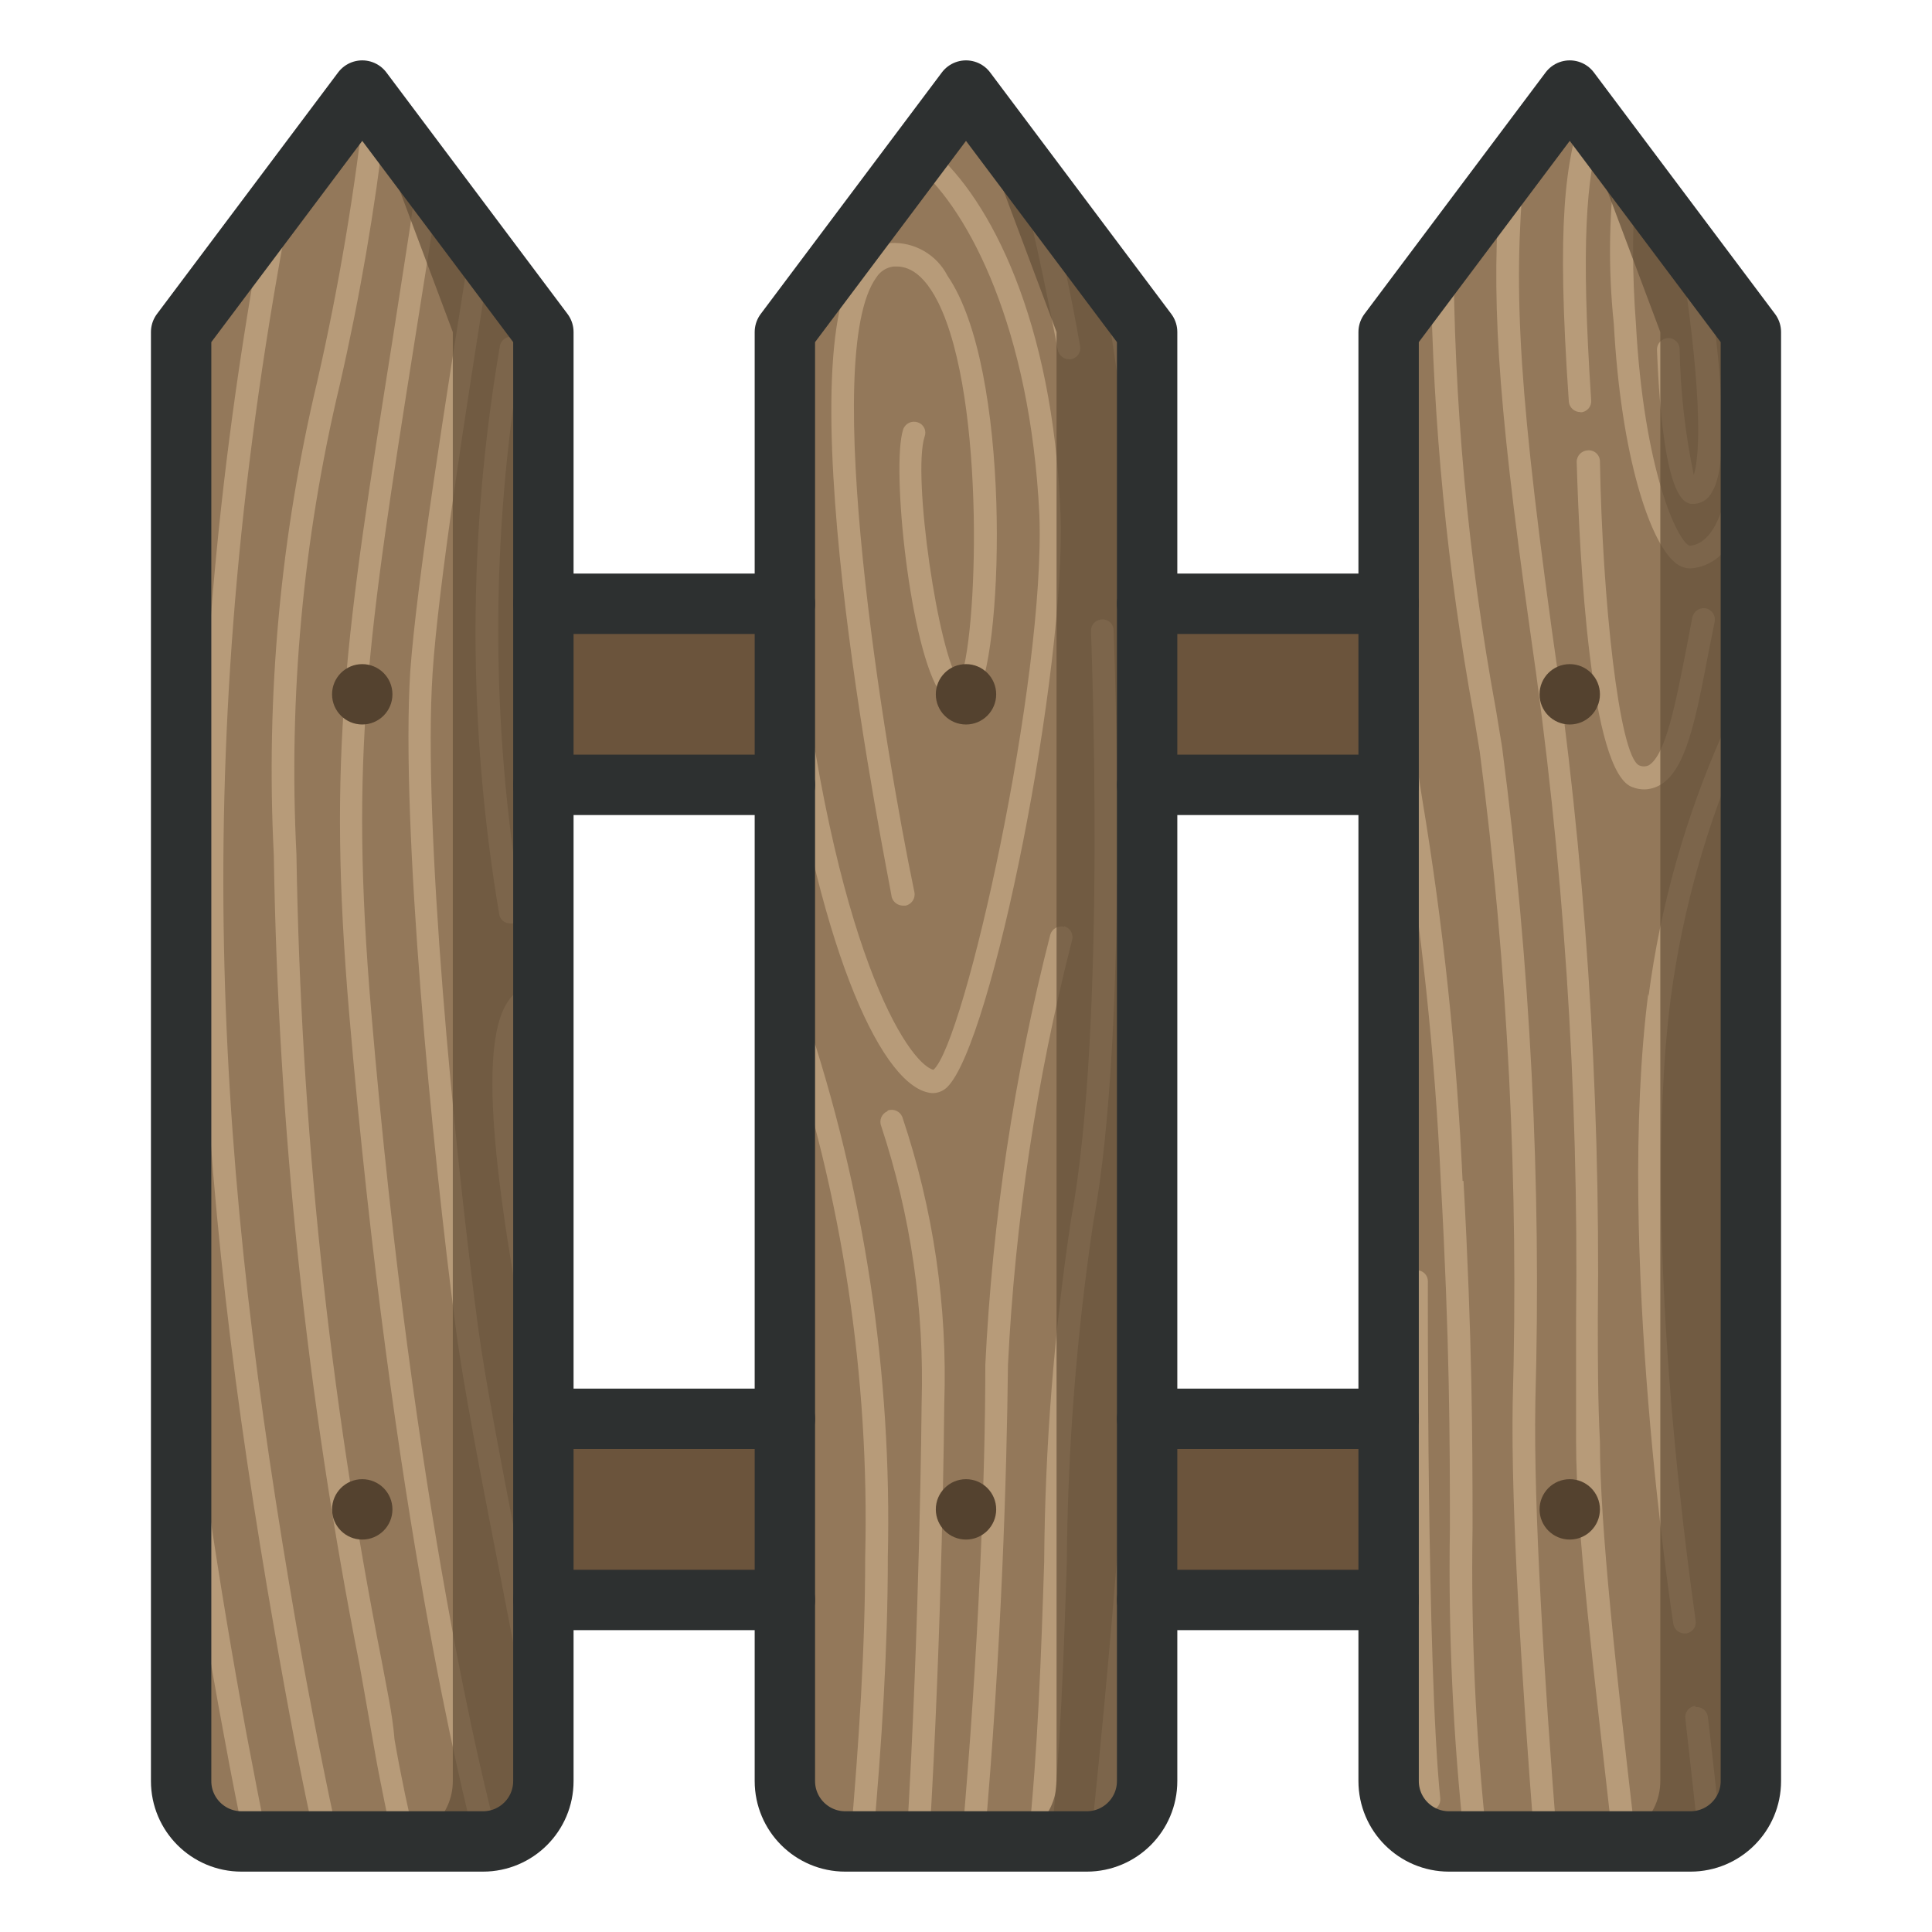
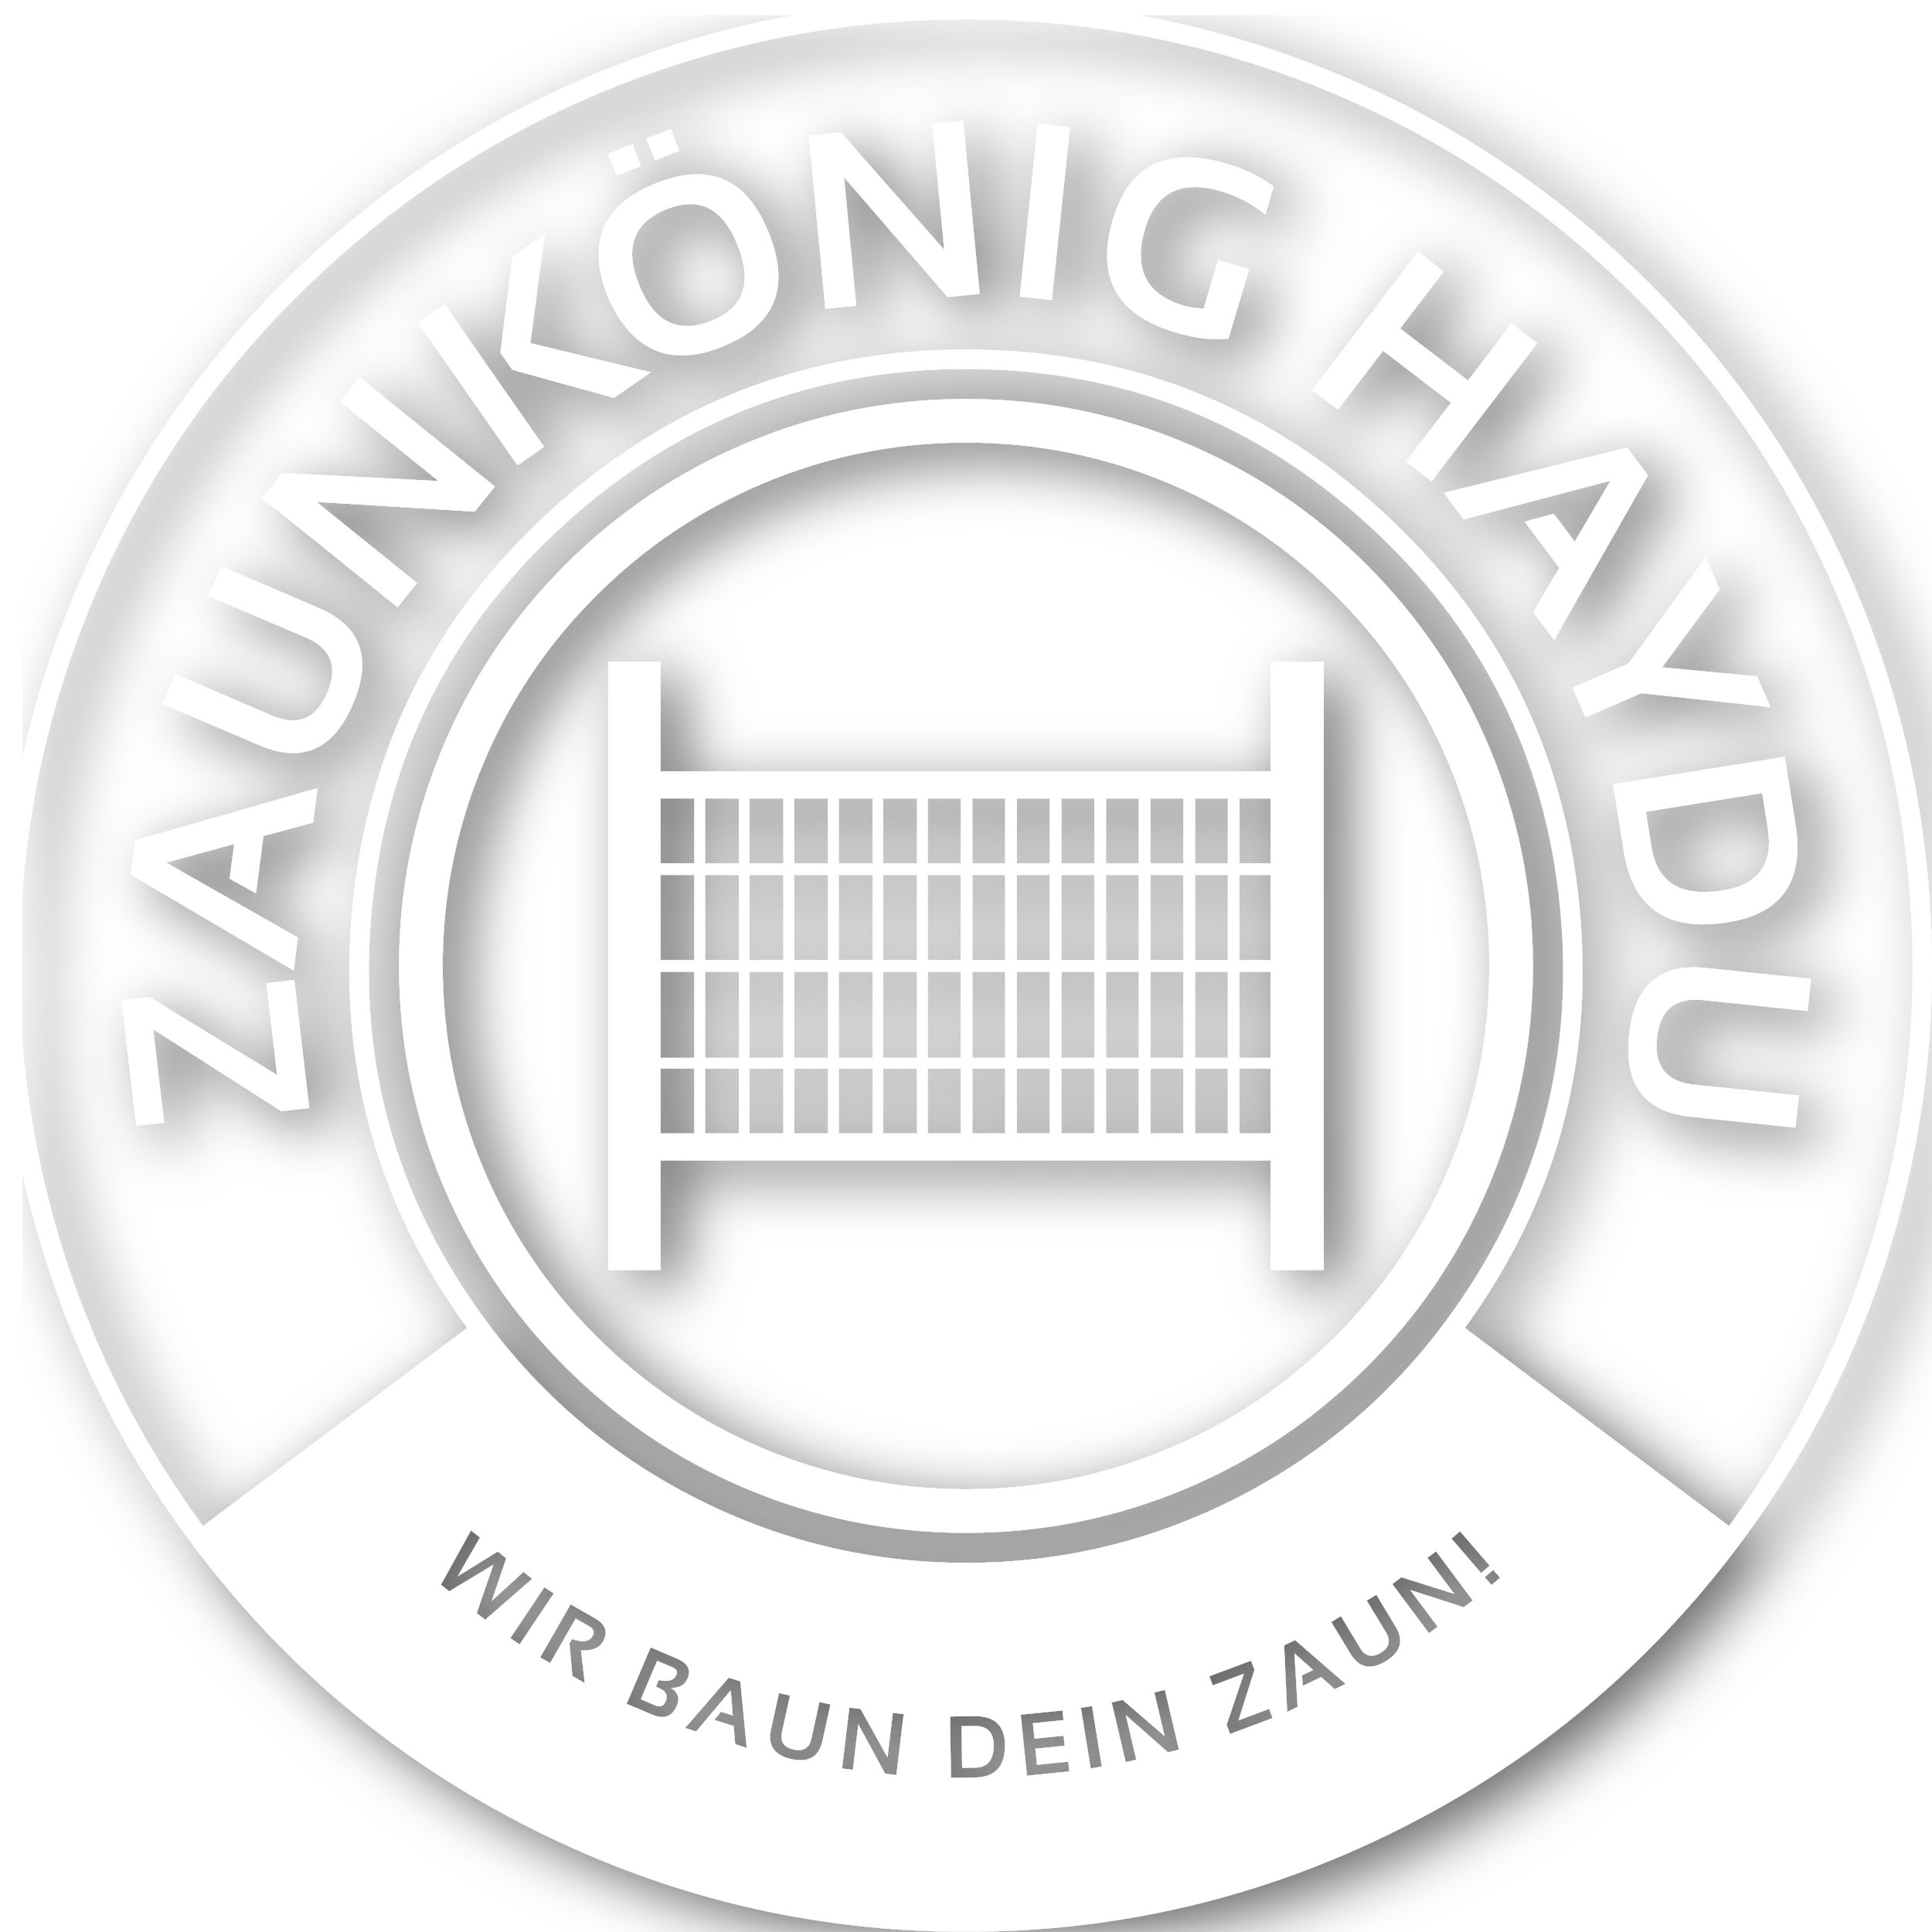
- <svg xmlns="http://www.w3.org/2000/svg" id="icons" viewBox="0 0 64 64">
-   <g id="wooden-fence">
-     <rect x="18" y="47" width="8" height="6" fill="#6b543c" />
-     <rect x="38" y="47" width="8" height="6" fill="#6b543c" />
-     <rect x="38" y="20" width="8" height="6" fill="#6b543c" />
-     <rect x="18" y="20" width="8" height="6" fill="#6b543c" />
-     <path d="M52,3,50.5,5,46,11V59a2,2,0,0,0,2,2h8a2,2,0,0,0,2-2V11Z" fill="#93785a" />
-     <path d="M30.5,5,26,11V59a2,2,0,0,0,2,2h8a2,2,0,0,0,2-2V11L32,3Z" fill="#93785a" />
-     <path d="M10.5,5,6,11V59a2,2,0,0,0,2,2h8a2,2,0,0,0,2-2V11L12,3Z" fill="#93785a" />
-     <path d="M6.07,57.62c.22,1,.42,2,.61,2.87A2,2,0,0,1,6,59V57.28C6,57.39,6.05,57.5,6.07,57.62ZM6,11v2.64c.14-1.09.29-2.17.44-3.22ZM6,42.87v6q.6,4.24,1.43,8.68c.23,1.27.46,2.4.67,3.44h.76c-.22-1.07-.45-2.25-.7-3.58Q6.77,49.86,6,42.87ZM9.35,8.19c.14-.73.25-1.44.37-2.16l-1,1.32-.12.71C5.43,25.65,6.5,39.12,9.08,53.94,9.57,56.76,10,59,10.45,61h.77c-.43-2-.9-4.31-1.41-7.19C7.25,39.07,6.19,25.67,9.35,8.19ZM12.64,55A150.16,150.16,0,0,1,9.82,28.3a54.94,54.94,0,0,1,1.43-15.53A80.8,80.8,0,0,0,12.76,4l-.65-.88a84.2,84.2,0,0,1-1.59,9.47A55.62,55.62,0,0,0,9.07,28.32a150.82,150.82,0,0,0,2.84,26.83c.15.87.31,1.73.46,2.61C12.58,59,12.81,60,13,61h.77c-.24-1-.48-2.11-.7-3.37C13,56.75,12.8,55.89,12.64,55ZM12.3,33.54C11.57,25,12.2,21,13.72,11.4l.61-3.85c.06-.4.12-.8.17-1.21l-.64-.86c-.08.67-.18,1.32-.27,2L13,11.28c-1.53,9.66-2.17,13.66-1.43,22.33C13,50.27,15.41,59.76,15.68,60.79l.06.21H16a2,2,0,0,0,.5-.07,3.18,3.18,0,0,0-.08-.33C16.14,59.58,13.71,50.14,12.3,33.54Zm3.53,10.37C15.05,38,14,27.34,14.33,22.29c.19-2.89,1.08-8.56,1.89-13.67l-.63-.83,0,.26c-.83,5.24-1.78,11.18-2,14.19-.32,5.11.73,15.82,1.51,21.77.25,1.9.81,4.79,1.46,8.13.45,2.31.93,4.83,1.38,7.34A2,2,0,0,0,18,59V55.71c-.24-1.27-.48-2.52-.71-3.71C16.64,48.66,16.08,45.78,15.83,43.91Zm.71-13.61a.36.36,0,0,0,.36.29H17a.38.38,0,0,0,.29-.45,55.19,55.19,0,0,1,0-18.55.37.37,0,1,0-.73-.13A56,56,0,0,0,16.54,30.3Zm.37,2.76c-.94,1.14-.78,4.71.52,11.58a.37.37,0,0,0,.44.3l.13,0V43.6c-1.05-5.81-1.22-9.2-.51-10.06a.38.38,0,0,1,.31-.16.33.33,0,0,1,.2.09v-.81A1.09,1.09,0,0,0,16.91,33.06ZM26,47V59a2,2,0,0,0,.46,1.26A82.59,82.59,0,0,0,26,43.4Zm0-15.67V34A51.17,51.17,0,0,1,28.66,51.6c0,3-.21,6.17-.49,9.4h.75c.29-3.23.49-6.4.49-9.4a52.61,52.61,0,0,0-2.73-18C26.45,32.87,26.23,32.11,26,31.33ZM35.41,11.9h.07a.37.37,0,0,0,.3-.43c-.29-1.68-.64-3.25-1-4.77L33.6,5.13c.54,2,1,4.16,1.44,6.46A.38.38,0,0,0,35.41,11.9ZM26,11v2.37c0-1,.1-1.86.19-2.63Zm9.13,6c-.25-6.39-2.34-10.4-4.21-12-.08-.08-.17-.13-.25-.2l-.45.6.21.16c1.67,1.45,3.7,5.32,4,11.48.21,5.47-2.47,17.5-3.51,18.4-.85-.23-3.33-4-4.55-15.15C26.13,18.52,26,17,26,15.62v8c1.22,8.11,3.28,12.46,4.87,12.59h.05a.69.69,0,0,0,.46-.2C32.88,34.53,35.33,22.12,35.13,17ZM29.91,30H30a.38.38,0,0,0,.29-.45c-1-4.79-3.13-17.79-1.26-20.36a.79.79,0,0,1,.56-.36c.21,0,.85-.09,1.49,1.19,1.59,3.2,1.31,11.27.7,12.55-.69-.85-1.57-6.84-1.15-8.11a.36.36,0,0,0-.23-.47.38.38,0,0,0-.48.23c-.41,1.23.23,7.35,1.25,8.76a.81.81,0,0,0,.67.41.62.62,0,0,0,.55-.4c.86-1.61,1.11-10.78-1-13.85A2,2,0,0,0,29.5,8.05a1.52,1.52,0,0,0-1.08.67c-2.46,3.35,1,20.24,1.12,21A.39.39,0,0,0,29.91,30Zm-.51,6.81a.38.38,0,0,0-.21.49,26.75,26.75,0,0,1,1.34,9.19c0,.08-.06,7.34-.5,14.53h.75c.44-7.19.5-14.44.5-14.52A26.9,26.9,0,0,0,29.89,37,.38.38,0,0,0,29.4,36.79Zm5.85-6.11a.38.38,0,0,0-.46.27,71.31,71.31,0,0,0-2.15,14.24c0,3.59-.21,9.39-.78,15.81h.75c.57-6.42.74-12.21.78-15.8a70.73,70.73,0,0,1,2.12-14.06A.38.38,0,0,0,35.25,30.68Zm1.64-9.82a.36.36,0,0,0-.39-.36.37.37,0,0,0-.36.39c0,.13.53,13.06-.65,19.42a79.56,79.56,0,0,0-.9,11.4c-.1,3.1-.21,6.27-.53,9.29h.75c.32-3,.43-6.18.53-9.27a80.68,80.68,0,0,1,.88-11.28C37.43,34,36.89,21,36.89,20.86Zm0,39.91c.32-3.11.73-7.43,1.09-12.36V31.92C37.84,43.24,36.79,54.76,36.13,61A2.06,2.06,0,0,0,36.91,60.77ZM36.45,8.93A94.47,94.47,0,0,1,37.9,22.69c.05,1.23.08,2.48.1,3.74V14.17c-.17-1.41-.35-2.7-.55-3.91Zm12,30.19a106.34,106.34,0,0,0-1.34-12.67c-.37-2.36-.76-4.8-1.08-9L46,16.69v7.25c.13.93.27,1.79.4,2.63a107.74,107.74,0,0,1,1.33,12.59c.29,5.21.3,8.54.3,11.47A83.17,83.17,0,0,0,48.51,61h.75a83.25,83.25,0,0,1-.48-10.37C48.78,47.69,48.77,44.35,48.48,39.12ZM46,59a2,2,0,0,0,.32,1.09c-.12-1.24-.23-2.52-.32-3.8Zm1.3-16.55a.36.36,0,0,0-.37-.37h0a.38.38,0,0,0-.38.37c0,.13,0,12.75.46,17.19a.38.38,0,0,0,.37.34h0a.37.37,0,0,0,.33-.41C47.26,55.15,47.3,42.57,47.3,42.44Zm3.56,4a137.78,137.78,0,0,0-1.1-21.69l-.2-1.22A85.6,85.6,0,0,1,48.15,8.13l-.75,1a87.89,87.89,0,0,0,1.42,14.56l.2,1.22a137.12,137.12,0,0,1,1.09,21.56c-.06,3.48.29,9,.72,14.53h.75C51.15,55.5,50.8,50,50.86,46.48Zm2.07-2.79A146.08,146.08,0,0,0,51.4,20.82C50.19,12,50.14,9.09,50.55,4.93l-.86,1.14c-.28,3.63-.14,6.78,1,14.85a145.79,145.79,0,0,1,1.52,22.77c0,1.36,0,2.71,0,4.1,0,2.81.59,7.63,1.22,13.21h.76C53.54,55.4,53,50.57,53,47.77,52.93,46.39,52.93,45.05,52.93,43.69Zm-.57-30h0a.37.37,0,0,0,.35-.4C52.36,8,52.56,5.94,53,4.34l-.56-.74c-.58,1.78-.89,3.68-.47,9.71A.38.38,0,0,0,52.36,13.65Zm5-3.46c0,.51.07,1.05.09,1.66.15,3.92-.39,6.13-1.48,6.22-.41-.16-1.52-2.52-1.78-7.39a30.87,30.87,0,0,1,0-4.75l-.63-.84a23.09,23.09,0,0,0-.1,5.63c.24,4.43,1.2,7.19,2,7.88a.79.79,0,0,0,.52.22H56c1-.08,1.65-.95,2-2.62V11ZM56,16.69l.14,0a.69.69,0,0,0,.57-.39c.65-1,.22-4.8-.15-7.27l-1-1.29c.47,2.74.94,6.64.55,8a22.42,22.42,0,0,1-.47-4.17.37.37,0,0,0-.39-.37.38.38,0,0,0-.36.39C55.08,16.44,55.76,16.63,56,16.69Zm-3.4-1.77h0a.38.38,0,0,0-.37.38c.09,3.1.44,10.34,1.86,10.78a1.07,1.07,0,0,0,.39.07A1.1,1.1,0,0,0,55,26c.85-.5,1.17-2.14,1.6-4.4l.2-1a.38.38,0,0,0-.3-.45.39.39,0,0,0-.44.3l-.19,1c-.36,1.83-.69,3.56-1.25,3.9a.38.38,0,0,1-.33,0C53.63,25,53.08,19.85,53,15.28A.37.37,0,0,0,52.58,14.92Zm2,18c-1.08,8.43.81,20.75.83,20.87a.38.38,0,0,0,.37.32h.06a.37.37,0,0,0,.31-.43c0-.12-1.89-12.33-.82-20.65a31.1,31.1,0,0,1,2.39-8.45c.09-.21.17-.41.25-.62V21.88c-.3.84-.62,1.64-.94,2.45A31.51,31.51,0,0,0,54.61,33Zm1.56,23.59a.37.37,0,0,0-.33.42c0,.05.18,1.57.44,4a2.26,2.26,0,0,0,.73-.25c-.25-2.34-.42-3.79-.43-3.84A.37.37,0,0,0,56.17,56.55Zm1.48-4c.1,1.16.22,2.43.35,3.76V47.43A63.29,63.29,0,0,1,58,38V33.3C56.5,39.32,57.16,46.9,57.65,52.56Z" fill="#b79b79" />
-     <g opacity="0.7">
-       <path d="M58,11V59a2,2,0,0,1-2,2H53a2,2,0,0,0,2-2V11L52,3Z" fill="#634e37" />
-       <path d="M38,11V59a2,2,0,0,1-2,2H33a2,2,0,0,0,2-2V11L32,3Z" fill="#634e37" />
-       <path d="M18,11V59a2,2,0,0,1-2,2H13a2,2,0,0,0,2-2V11L12,3Z" fill="#634e37" />
+ <svg xmlns="http://www.w3.org/2000/svg" contrastcolor="e4f1e2" template="Contrast" presentation="2.5" layouttype="undefined" specialfontid="undefined" id1="039" id2="040" companyname="Zaunkönig Haydu" companytagline="Wir baun dein Zaun!" version="1.1" viewBox="145.987 106 258.026 258" class="svg-third-tile" style="width: auto; inset: auto 50px 50px auto; filter: drop-shadow(rgba(0, 0, 0, 0.6) 3px 2px 4px); height: 22%;">
+   <g fill="none" fill-rule="none" stroke="none" stroke-width="1" stroke-linecap="butt" stroke-linejoin="miter" stroke-miterlimit="10" stroke-dasharray="" stroke-dashoffset="0" font-family="none" font-weight="none" font-size="none" text-anchor="none" style="mix-blend-mode: normal; fill: rgb(255, 255, 255);">
+     <g data-paper-data="{&quot;isGlobalGroup&quot;:true,&quot;bounds&quot;:{&quot;x&quot;:145.98688770025768,&quot;y&quot;:106,&quot;width&quot;:258.02622459948464,&quot;height&quot;:258}}" style="fill: rgb(255, 255, 255);">
+       <g data-paper-data="{&quot;fillRule&quot;:&quot;evenodd&quot;,&quot;fillRuleOriginal&quot;:&quot;evenodd&quot;,&quot;isIcon&quot;:true,&quot;iconStyle&quot;:&quot;standalone&quot;,&quot;selectedEffects&quot;:{&quot;container&quot;:&quot;circle_simple_outline3&quot;,&quot;transformation&quot;:&quot;&quot;,&quot;pattern&quot;:&quot;&quot;},&quot;bounds&quot;:{&quot;x&quot;:199.28479263987967,&quot;y&quot;:159.28474522734479,&quot;width&quot;:151.43048045469337,&quot;height&quot;:151.43060917071114},&quot;widthRatioIconToContainer&quot;:0.6311341594013681,&quot;heightRatioIconToContainer&quot;:0.5363354889367563,&quot;relativeBoundsIconToContainer&quot;:{&quot;top&quot;:-2.649583565415582e-7,&quot;left&quot;:1.324792837446968e-7},&quot;iconType&quot;:&quot;icon&quot;,&quot;rawIconId&quot;:&quot;1331811&quot;,&quot;combineTerms&quot;:&quot;zaun&quot;,&quot;isDetailed&quot;:true,&quot;blockLetter&quot;:&quot;O&quot;,&quot;suitableAsStandaloneIcon&quot;:true}" fill="#000000" fill-rule="evenodd" style="fill: rgb(255, 255, 255);">
+         <path d="M234.197,260.995v14.614h-6.984v-81.218h6.984v14.614h81.476v-14.614h7.113v81.218h-7.113v-14.614zM238.724,212.626h-4.526v8.665h4.526zM244.673,212.626h-4.526v8.665h4.526zM250.622,212.626h-4.526v8.665h4.526zM256.571,212.626h-4.526v8.665h4.526zM262.52,212.626h-4.526v8.665h4.526zM268.469,212.626h-4.526v8.665h4.526zM274.289,212.626h-4.397v8.665h4.397zM280.238,212.626h-4.397v8.665h4.397zM286.187,212.626h-4.397v8.665h4.397zM292.136,212.626h-4.397v8.665h4.397zM298.085,212.626h-4.397v8.665h4.397zM304.034,212.626h-4.397v8.665h4.397zM309.983,212.626h-4.397v8.665h4.397zM315.674,212.626h-4.138v8.665h4.138zM234.197,234.224h4.526v-11.381h-4.526zM240.146,234.224h4.526v-11.381h-4.526zM246.095,234.224h4.526v-11.381h-4.526zM252.044,234.224h4.526v-11.381h-4.526zM257.993,234.224h4.526v-11.381h-4.526zM263.943,234.224h4.526v-11.381h-4.526zM269.892,234.224h4.397v-11.381h-4.397zM275.841,234.224h4.397v-11.381h-4.397zM281.79,234.224h4.397v-11.381h-4.397zM287.739,234.224h4.397v-11.381h-4.397zM293.688,234.224h4.397v-11.381h-4.397zM299.637,234.224h4.397v-11.381h-4.397zM305.586,234.224h4.397v-11.381h-4.397zM311.535,234.224h4.138v-11.381h-4.138zM234.197,247.286h4.526v-11.51h-4.526zM240.146,247.286h4.526v-11.51h-4.526zM246.095,247.286h4.526v-11.51h-4.526zM252.044,247.286h4.526v-11.51h-4.526zM257.993,247.286h4.526v-11.51h-4.526zM263.943,247.286h4.526v-11.51h-4.526zM269.892,247.286h4.397v-11.51h-4.397zM275.841,247.286h4.397v-11.51h-4.397zM281.79,247.286h4.397v-11.51h-4.397zM287.739,247.286h4.397v-11.51h-4.397zM293.688,247.286h4.397v-11.51h-4.397zM299.637,247.286h4.397v-11.51h-4.397zM305.586,247.286h4.397v-11.51h-4.397zM311.535,247.286h4.138v-11.51h-4.138zM238.724,248.709h-4.526v8.665h4.526zM244.673,248.709h-4.526v8.665h4.526zM250.622,248.709h-4.526v8.665h4.526zM256.571,248.709h-4.526v8.665h4.526zM262.52,248.709h-4.526v8.665h4.526zM268.469,248.709h-4.526v8.665h4.526zM274.289,248.709h-4.397v8.665h4.397zM280.238,248.709h-4.397v8.665h4.397zM286.187,248.709h-4.397v8.665h4.397zM292.136,248.709h-4.397v8.665h4.397zM298.085,248.709h-4.397v8.665h4.397zM304.034,248.709h-4.397v8.665h4.397zM309.983,248.709h-4.397v8.665h4.397zM315.674,248.709h-4.138v8.665h4.138zM221.461,181.461c6.985,-6.985 15.007,-12.394 24.066,-16.225c9.38,-3.968 19.204,-5.951 29.473,-5.951c10.268,0 20.093,1.984 29.473,5.951c9.059,3.832 17.081,9.24 24.066,16.225c6.985,6.985 12.393,15.007 16.225,24.066c3.968,9.38 5.951,19.205 5.951,29.473c0,10.268 -1.984,20.092 -5.951,29.473c-3.831,9.059 -9.24,17.081 -16.225,24.066c-6.985,6.985 -15.007,12.394 -24.066,16.225c-9.38,3.968 -19.205,5.951 -29.473,5.951c-10.268,0 -20.092,-1.984 -29.473,-5.951c-9.059,-3.831 -17.081,-9.24 -24.066,-16.225c-6.985,-6.985 -12.394,-15.007 -16.225,-24.066c-3.968,-9.38 -5.951,-19.204 -5.951,-29.473c0,-10.268 1.984,-20.092 5.951,-29.473c3.832,-9.059 9.24,-17.081 16.225,-24.066zM225.58,284.42c6.45,6.45 13.855,11.443 22.217,14.979c8.655,3.661 17.723,5.491 27.204,5.491c9.481,0 18.549,-1.83 27.204,-5.491c8.361,-3.537 15.767,-8.53 22.216,-14.979c6.45,-6.45 11.443,-13.855 14.979,-22.217c3.661,-8.655 5.491,-17.723 5.491,-27.204c0,-9.481 -1.83,-18.549 -5.491,-27.204c-3.536,-8.361 -8.53,-15.767 -14.979,-22.217c-6.45,-6.45 -13.855,-11.443 -22.216,-14.979c-8.655,-3.661 -17.723,-5.491 -27.204,-5.491c-9.481,0 -18.549,1.83 -27.204,5.491c-8.361,3.537 -15.767,8.53 -22.217,14.979c-6.45,6.45 -11.443,13.855 -14.979,22.217c-3.661,8.655 -5.491,17.723 -5.491,27.204c0,9.481 1.83,18.549 5.491,27.204c3.537,8.361 8.53,15.767 14.979,22.217z" data-paper-data="{&quot;isPathIcon&quot;:true}" style="fill: rgb(255, 255, 255);" />
+       </g>
+       <g data-paper-data="{&quot;isPrimaryText&quot;:true}" fill="#48a23f" fill-rule="nonzero" style="fill: rgb(255, 255, 255);">
+         <path d="M162.224,239.591l3.708,-0.435l17.079,10.432l-1.441,-12.268l3.708,-0.435l2.007,17.088l-3.708,0.435l-17.141,-10.964l1.466,12.478l-3.708,0.435z" data-paper-data="{&quot;glyphName&quot;:&quot;Z&quot;,&quot;glyphIndex&quot;:0,&quot;firstGlyphOfWord&quot;:true,&quot;word&quot;:1}" style="fill: rgb(255, 255, 255);" />
+         <path d="M185.777,231.224l-0.574,4.378l-21.735,-12.785l0.601,-4.587l24.322,-6.963l-0.601,4.587l-6.621,1.801l-1.002,7.645l-3.51,-1.95l0.607,-4.635l-9.117,2.489z" data-paper-data="{&quot;glyphName&quot;:&quot;A&quot;,&quot;glyphIndex&quot;:1,&quot;word&quot;:1}" style="fill: rgb(255, 255, 255);" />
+         <path d="M180.669,205.539l-12.958,-5.531l1.689,-3.956l12.958,5.531c3.404,1.453 5.849,0.437 7.336,-3.046c1.487,-3.483 0.528,-5.952 -2.876,-7.404l-12.958,-5.531l1.689,-3.956l12.958,5.531c5.693,2.43 7.233,6.705 4.621,12.826c-2.612,6.121 -6.765,7.967 -12.458,5.537z" data-paper-data="{&quot;glyphName&quot;:&quot;U&quot;,&quot;glyphIndex&quot;:2,&quot;word&quot;:1}" style="fill: rgb(255, 255, 255);" />
+         <path d="M199.084,187.09l-18.069,-14.57l2.7,-3.348l20.859,1.077l-13.166,-10.617l2.598,-3.222l18.069,14.57l-2.7,3.348l-21.137,-1.301l13.444,10.841z" data-paper-data="{&quot;glyphName&quot;:&quot;N&quot;,&quot;glyphIndex&quot;:3,&quot;word&quot;:1}" style="fill: rgb(255, 255, 255);" />
+         <path d="M205.344,146.641l13.292,19.029l-3.526,2.463l-13.292,-19.029zM218.731,137.29l-1.917,14.546l16.061,3.888l-4.884,3.411l-13.568,-3.749l-1.599,-2.289l1.595,-12.796z" data-paper-data="{&quot;glyphName&quot;:&quot;K&quot;,&quot;glyphIndex&quot;:4,&quot;word&quot;:1}" style="fill: rgb(255, 255, 255);" />
+         <path d="M231.306,143.982c1.99,5.02 5.213,6.646 9.67,4.88c4.346,-1.723 5.524,-5.094 3.534,-10.114c-1.958,-4.939 -5.11,-6.548 -9.456,-4.825c-4.456,1.767 -5.706,5.12 -3.748,10.059zM227.193,145.717c-2.899,-7.313 -0.737,-12.402 6.485,-15.265c7.112,-2.82 12.118,-0.573 15.017,6.741c2.883,7.273 0.769,12.319 -6.343,15.139c-6.901,2.736 -11.954,0.531 -15.159,-6.615zM235.569,123.242l1.137,2.867l-3.244,1.286l-1.137,-2.867zM230.439,125.276l1.137,2.867l-3.244,1.286l-1.137,-2.867z" data-paper-data="{&quot;glyphName&quot;:&quot;Ö&quot;,&quot;glyphIndex&quot;:5,&quot;word&quot;:1}" style="fill: rgb(255, 255, 255);" />
+         <path d="M256.22,147.223l-2.206,-23.107l4.282,-0.409l13.807,15.673l-1.607,-16.837l4.12,-0.393l2.206,23.107l-4.282,0.409l-13.841,-16.028l1.641,17.193z" data-paper-data="{&quot;glyphName&quot;:&quot;N&quot;,&quot;glyphIndex&quot;:6,&quot;word&quot;:1}" style="fill: rgb(255, 255, 255);" />
+         <path d="M288.877,122.969l-2.407,23.087l-4.278,-0.446l2.407,-23.087z" data-paper-data="{&quot;glyphName&quot;:&quot;I&quot;,&quot;glyphIndex&quot;:7,&quot;word&quot;:1}" style="fill: rgb(255, 255, 255);" />
+         <path d="M310.046,151.208c-2.029,0.254 -4.392,-0.019 -7.088,-0.822c-7.852,-2.336 -10.628,-7.367 -8.329,-15.095c2.175,-7.312 7.256,-9.78 15.243,-7.404c2.437,0.725 4.508,1.736 6.21,3.033l-1.111,3.734c-1.672,-1.401 -3.623,-2.433 -5.853,-3.096c-5.342,-1.589 -8.745,0.08 -10.211,5.006c-1.589,5.342 0.137,8.762 5.177,10.262c0.747,0.222 1.634,0.351 2.663,0.386l1.926,-6.472l4.123,1.227z" data-paper-data="{&quot;glyphName&quot;:&quot;G&quot;,&quot;glyphIndex&quot;:8,&quot;lastGlyphOfWord&quot;:true,&quot;word&quot;:1}" style="fill: rgb(255, 255, 255);" />
+         <path d="M321.26,158.081l14.107,-18.433l3.416,2.614l-5.82,7.605l9.088,6.955l5.82,-7.605l3.416,2.614l-14.107,18.433l-3.416,-2.614l6.018,-7.863l-9.088,-6.955l-6.018,7.863z" data-paper-data="{&quot;glyphName&quot;:&quot;H&quot;,&quot;glyphIndex&quot;:9,&quot;firstGlyphOfWord&quot;:true,&quot;word&quot;:2}" style="fill: rgb(255, 255, 255);" />
+         <path d="M341.468,175.358l-2.65,-3.531l24.48,-6.051l2.777,3.7l-12.526,21.981l-2.777,-3.7l3.475,-5.916l-4.628,-6.167l3.873,-1.059l2.806,3.739l4.78,-8.153z" data-paper-data="{&quot;glyphName&quot;:&quot;A&quot;,&quot;glyphIndex&quot;:10,&quot;word&quot;:2}" style="fill: rgb(255, 255, 255);" />
+         <path d="M373.799,180.46l1.835,4.247l-7.679,10.425l12.7,1.197l1.77,4.098l-17.244,-1.851l-7.451,3.219l-1.706,-3.949l7.451,-3.219z" data-paper-data="{&quot;glyphName&quot;:&quot;Y&quot;,&quot;glyphIndex&quot;:11,&quot;word&quot;:2}" style="fill: rgb(255, 255, 255);" />
+         <path d="M366.543,219.133c0.762,4.755 3.942,6.684 9.541,5.787c4.766,-0.763 6.767,-3.523 6.006,-8.277l-0.757,-4.728l-15.547,2.491zM361.419,210.748l22.92,-3.672l1.438,8.975c1.215,7.586 -1.789,11.958 -9.012,13.115c-8.057,1.291 -12.693,-1.857 -13.908,-9.444z" data-paper-data="{&quot;glyphName&quot;:&quot;D&quot;,&quot;glyphIndex&quot;:12,&quot;word&quot;:2}" style="fill: rgb(255, 255, 255);" />
+         <path d="M373.83,235.281l14.014,1.458l-0.445,4.278l-14.014,-1.458c-3.681,-0.383 -5.718,1.309 -6.11,5.076c-0.392,3.767 1.252,5.842 4.934,6.225l14.014,1.458l-0.445,4.278l-14.014,-1.458c-6.157,-0.641 -8.89,-4.271 -8.202,-10.89c0.689,-6.619 4.112,-9.609 10.268,-8.968z" data-paper-data="{&quot;glyphName&quot;:&quot;U&quot;,&quot;glyphIndex&quot;:13,&quot;lastGlyphOfWord&quot;:true,&quot;word&quot;:2}" style="fill: rgb(255, 255, 255);" />
+       </g>
+       <g data-paper-data="{&quot;isContainerElementsWrapper&quot;:true}" fill="#48a23f" fill-rule="evenodd" style="fill: rgb(255, 255, 255);">
+         <path d="M188.198,139.572c-12.103,11.009 -21.748,23.814 -28.936,38.414c-6.964,14.145 -11.192,29.088 -12.686,44.829c-1.493,15.741 -0.151,31.212 4.028,46.414c4.313,15.692 11.378,30.082 21.195,43.171c0.003,0.004 0.006,0.008 0.009,0.012c12.18,16.236 27.346,28.892 45.5,37.969c18.159,9.079 37.389,13.619 57.691,13.619c20.302,0 39.531,-4.54 57.69,-13.619c18.157,-9.078 33.325,-21.736 45.505,-37.975l0.005,-0.006c9.817,-13.09 16.883,-27.48 21.195,-43.171c4.179,-15.202 5.521,-30.674 4.028,-46.414c-1.493,-15.74 -5.721,-30.683 -12.685,-44.829c-7.188,-14.6 -16.833,-27.405 -28.936,-38.414c-12.103,-11.009 -25.761,-19.402 -40.975,-25.178c-14.739,-5.596 -30.015,-8.394 -45.827,-8.394c-15.811,0 -31.087,2.798 -45.827,8.394c-15.214,5.776 -28.872,14.169 -40.975,25.178zM193.06,227.225c-1.964,20.699 3.145,39.406 15.327,56.123l-35.292,26.467c-9.222,-12.549 -15.889,-26.305 -20.002,-41.27c-4.095,-14.898 -5.411,-30.061 -3.947,-45.487c1.464,-15.427 5.608,-30.071 12.432,-43.933c7.043,-14.307 16.496,-26.855 28.357,-37.645c11.861,-10.789 25.246,-19.014 40.155,-24.675c14.445,-5.484 29.415,-8.226 44.911,-8.226c15.496,0 30.467,2.742 44.91,8.226c14.909,5.66 28.295,13.885 40.156,24.675c11.861,10.789 21.314,23.338 28.356,37.645c6.824,13.862 10.968,28.506 12.432,43.933c1.464,15.426 0.148,30.589 -3.948,45.487c-4.114,14.965 -10.78,28.721 -20.002,41.27l-35.291,-26.467c12.182,-16.716 17.29,-35.424 15.326,-56.123c-2.004,-21.128 -10.856,-38.832 -26.556,-53.113c-15.7,-14.28 -34.161,-21.421 -55.384,-21.421c-21.223,0 -39.684,7.14 -55.384,21.421c-15.7,14.28 -24.552,31.985 -26.556,53.113zM328.648,176.021c15.207,13.833 23.781,30.982 25.723,51.448c1.942,20.465 -3.255,38.921 -15.589,55.368c-7.528,10.038 -16.904,17.862 -28.127,23.474c-11.223,5.612 -23.108,8.417 -35.655,8.417c-12.548,0 -24.433,-2.805 -35.655,-8.417c-11.223,-5.612 -20.599,-13.436 -28.127,-23.474c-12.335,-16.446 -17.531,-34.902 -15.589,-55.368c1.942,-20.466 10.516,-37.615 25.724,-51.448c15.207,-13.833 33.09,-20.749 53.648,-20.749c20.557,0 38.44,6.916 53.648,20.749zM208.886,310.383l1.211,0.956l-2.962,5.168l5.325,-3.302l1.148,0.907l-1.942,5.681l4.238,-3.867l1.175,0.928l-6.294,5.481l-1.135,-0.896l2.219,-6.448l-5.888,3.551l-1.121,-0.885zM340.98,310.494l3.967,4.607l-1.152,0.992l-3.967,-4.608zM331.92,317.552l4.904,6.575l1.173,-0.875l-3.649,-4.893l7.12,2.303l1.219,-0.909l-4.905,-6.575l-1.173,0.875l3.574,4.791l-7.045,-2.202zM345.415,315.645l0.917,1.065l-1.152,0.991l-0.918,-1.065zM219.953,318.811l-4.561,6.817l-1.263,-0.845l4.561,-6.818zM326.346,326.883l-2.576,-4.261l1.301,-0.786l2.575,4.26c0.676,1.12 1.588,1.333 2.734,0.641c1.145,-0.692 1.379,-1.599 0.702,-2.718l-2.575,-4.261l1.3,-0.786l2.576,4.261c1.132,1.872 0.691,3.416 -1.321,4.633c-2.012,1.216 -3.585,0.89 -4.716,-0.982zM222.195,320.247l-4.076,7.105l1.343,0.77l3.411,-5.946l1.806,1.036c0.59,0.339 0.735,0.77 0.435,1.294c-0.438,0.763 -1.349,0.891 -2.733,0.384l-0.345,0.602l0.386,4.342l1.662,0.953l-0.49,-4.368c1.455,0.085 2.428,-0.302 2.921,-1.162c0.729,-1.27 0.367,-2.322 -1.086,-3.155zM317.888,334.641l1.407,-0.673l-0.429,-7.153l2.494,2.221l-1.489,0.713l0.099,1.416l2.458,-1.177l1.809,1.614l1.474,-0.706l-6.751,-5.862l-1.474,0.706zM229.666,333.553l3.21,-7.548l3.537,1.503c1.436,0.611 1.904,1.502 1.406,2.674c-0.365,0.859 -1.094,1.274 -2.187,1.245c0.92,0.612 1.177,1.396 0.77,2.353c-0.633,1.488 -1.736,1.898 -3.309,1.229zM313.072,327.774l0.463,1.235l-2.134,6.742l4.088,-1.532l0.463,1.235l-5.693,2.135l-0.464,-1.235l2.311,-6.809l-4.157,1.559l-0.463,-1.235zM233.55,333.772c0.619,0.264 1.064,0.079 1.333,-0.555c0.334,-0.784 0.038,-1.374 -0.888,-1.767l-0.422,-0.179l0.384,-0.903c1.244,0.3 2.031,0.062 2.362,-0.716c0.18,-0.422 0.009,-0.744 -0.512,-0.965l-2.048,-0.872l-2.178,5.121zM237.473,336.78l1.485,0.48l4.613,-5.483l0.28,3.328l-1.572,-0.508l-0.903,1.094l2.592,0.839l0.201,2.416l1.555,0.503l-0.859,-8.899l-1.555,-0.503zM294.448,333.369l1.878,7.984l1.424,-0.335l-1.397,-5.941l5.613,4.949l1.479,-0.349l-1.878,-7.984l-1.424,0.335l1.368,5.818l-5.584,-4.827zM248.949,336.978l1.067,-4.864l1.485,0.326l-1.067,4.864c-0.28,1.277 0.233,2.059 1.541,2.346c1.307,0.287 2.101,-0.208 2.381,-1.485l1.067,-4.864l1.485,0.326l-1.067,4.864c-0.217,0.991 -0.632,1.698 -1.242,2.12c-0.706,0.489 -1.675,0.598 -2.907,0.329c-2.297,-0.504 -3.211,-1.825 -2.743,-3.961zM291.836,333.845l1.311,8.097l-1.501,0.243l-1.311,-8.097zM259.417,334.053l-0.975,8.144l1.452,0.173l0.725,-6.06l3.575,6.575l1.509,0.18l0.975,-8.144l-1.452,-0.174l-0.71,5.935l-3.59,-6.449zM288.027,335.734l-0.132,-1.301l-5.587,0.566l0.826,8.16l5.667,-0.574l-0.133,-1.312l-4.183,0.423l-0.217,-2.14l3.909,-0.397l-0.137,-1.352l-3.892,0.395l-0.208,-2.055zM272.991,343.444l-0.123,-8.201l3.212,-0.049c2.715,-0.041 4.092,1.231 4.13,3.817c0.043,2.883 -1.292,4.345 -4.007,4.386zM276.183,342.077c1.702,-0.026 2.537,-1.04 2.507,-3.044c-0.025,-1.706 -0.889,-2.545 -2.591,-2.521l-1.692,0.026l0.083,5.563z" data-paper-data="{&quot;isBaseLogoContainer&quot;:true}" style="fill: rgb(255, 255, 255);" />
+       </g>
    </g>
-     <circle cx="12" cy="23" r="1" fill="#54422f" />
-     <circle cx="32" cy="23" r="1" fill="#54422f" />
-     <circle cx="52" cy="23" r="1" fill="#54422f" />
-     <circle cx="12" cy="50" r="1" fill="#54422f" />
-     <circle cx="32" cy="50" r="1" fill="#54422f" />
-     <circle cx="52" cy="50" r="1" fill="#54422f" />
-     <line x1="38" y1="26" x2="38" y2="47" fill="none" stroke="#2d3030" stroke-linecap="round" stroke-linejoin="round" stroke-width="2" />
-     <polyline points="26 20 26 11 32 3 38 11 38 20" fill="none" stroke="#2d3030" stroke-linecap="round" stroke-linejoin="round" stroke-width="2" />
-     <line x1="26" y1="47" x2="26" y2="26" fill="none" stroke="#2d3030" stroke-linecap="round" stroke-linejoin="round" stroke-width="2" />
-     <path d="M38,53v6a2,2,0,0,1-2,2H28a2,2,0,0,1-2-2V53" fill="none" stroke="#2d3030" stroke-linecap="round" stroke-linejoin="round" stroke-width="2" />
-     <line x1="18" y1="26" x2="18" y2="47" fill="none" stroke="#2d3030" stroke-linecap="round" stroke-linejoin="round" stroke-width="2" />
-     <path d="M18,53v6a2,2,0,0,1-2,2H8a2,2,0,0,1-2-2V11l6-8,6,8v9" fill="none" stroke="#2d3030" stroke-linecap="round" stroke-linejoin="round" stroke-width="2" />
-     <line x1="46" y1="47" x2="46" y2="26" fill="none" stroke="#2d3030" stroke-linecap="round" stroke-linejoin="round" stroke-width="2" />
-     <path d="M46,20V11l6-8,6,8V59a2,2,0,0,1-2,2H48a2,2,0,0,1-2-2V53" fill="none" stroke="#2d3030" stroke-linecap="round" stroke-linejoin="round" stroke-width="2" />
-     <rect x="18" y="20" width="8" height="6" fill="none" stroke="#2d3030" stroke-linecap="round" stroke-linejoin="round" stroke-width="2" />
-     <rect x="38" y="20" width="8" height="6" fill="none" stroke="#2d3030" stroke-linecap="round" stroke-linejoin="round" stroke-width="2" />
-     <rect x="38" y="47" width="8" height="6" fill="none" stroke="#2d3030" stroke-linecap="round" stroke-linejoin="round" stroke-width="2" />
-     <rect x="18" y="47" width="8" height="6" fill="none" stroke="#2d3030" stroke-linecap="round" stroke-linejoin="round" stroke-width="2" />
  </g>
</svg>
